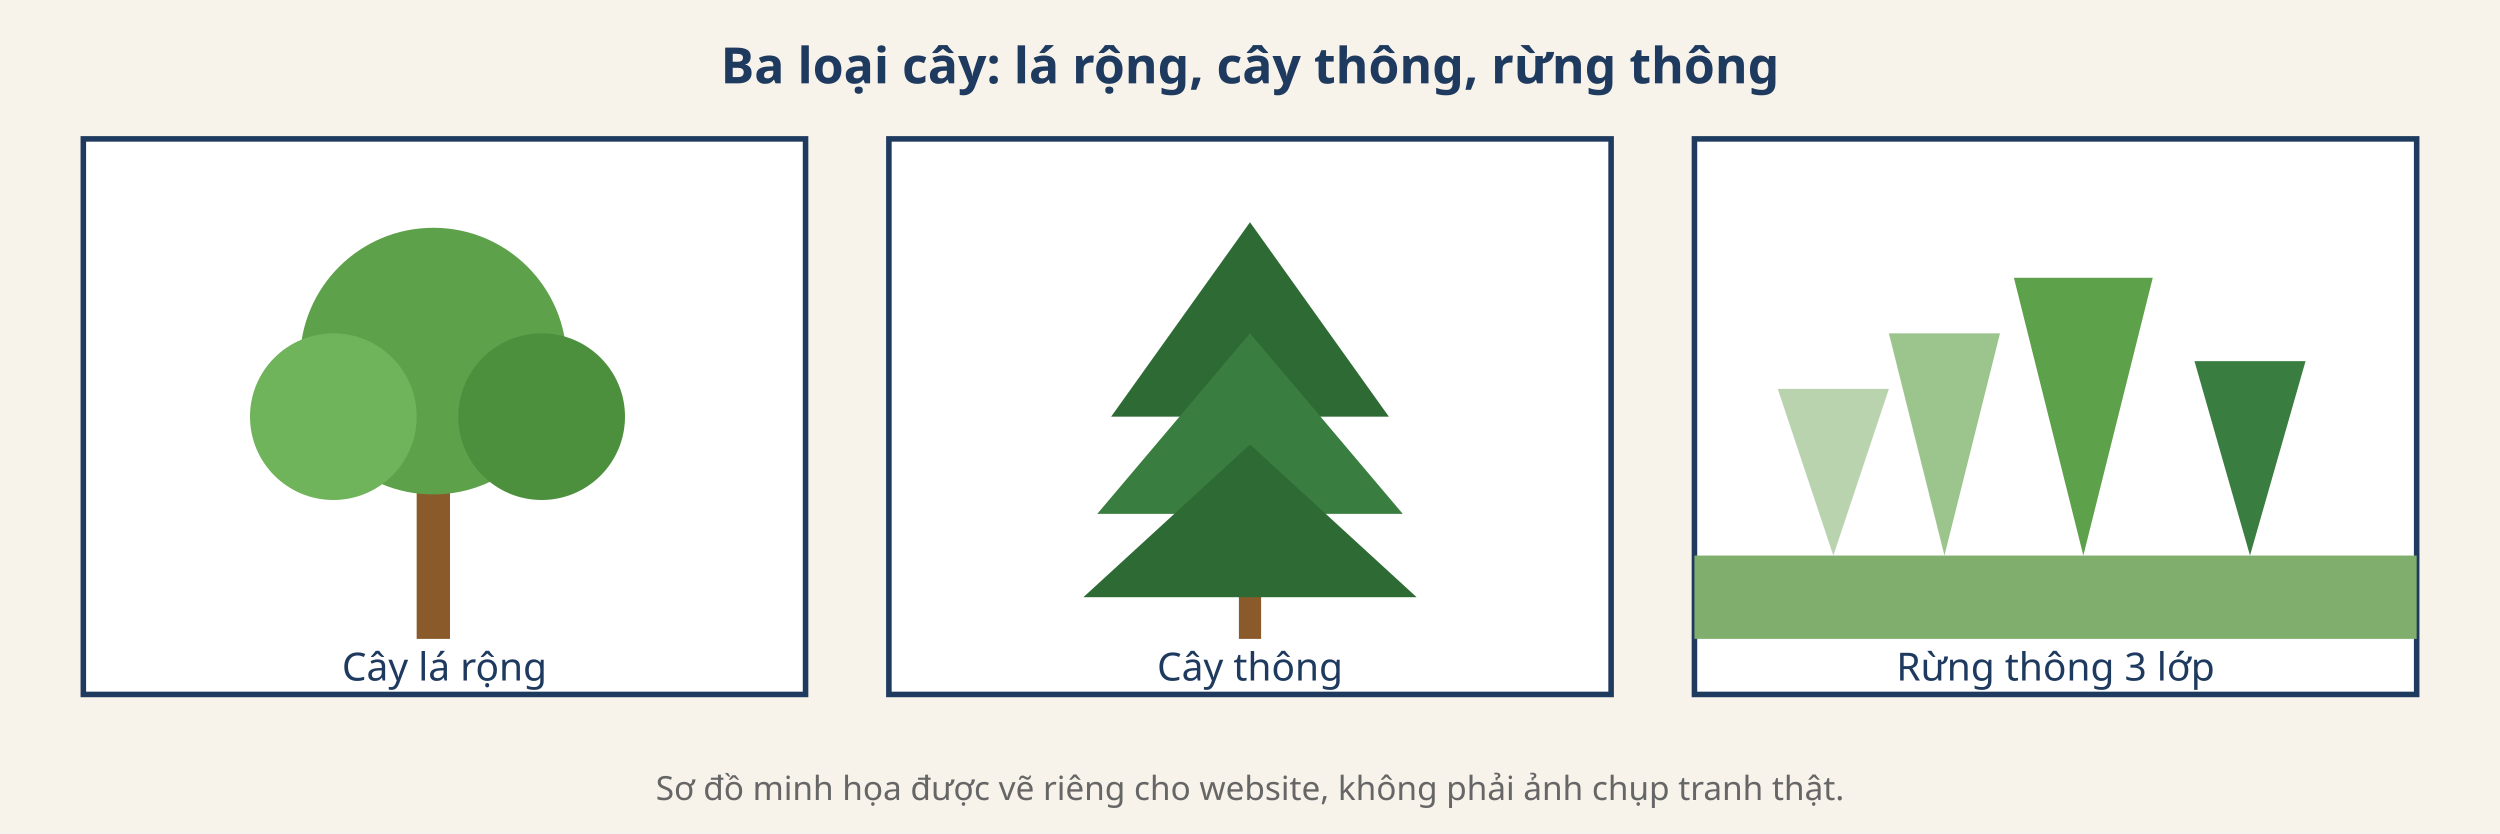
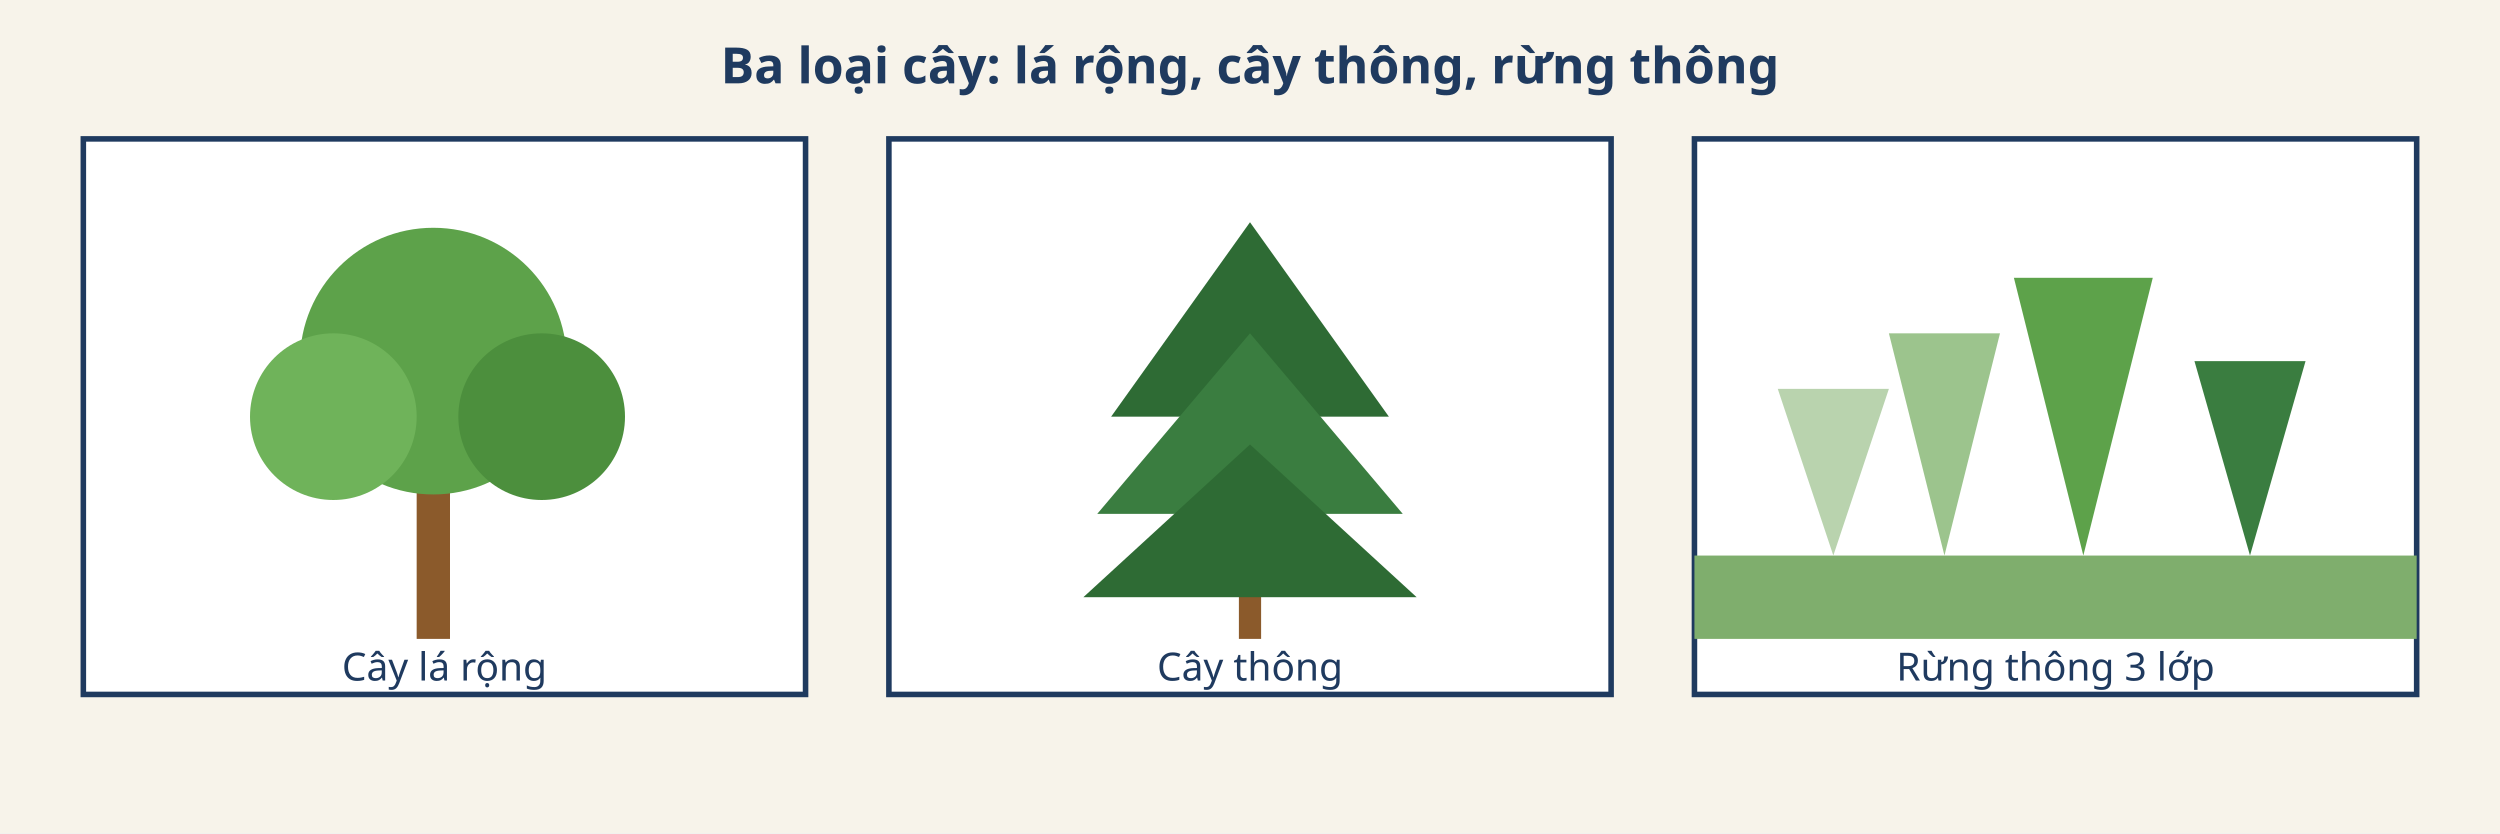
<svg xmlns="http://www.w3.org/2000/svg" width="900" height="300" viewBox="0 0 900 300" role="img" aria-label="Sơ đồ 3 cây: cây lá rộng, cây thông, rừng thông 3 lớp">
  <rect width="900" height="300" fill="#f7f3ea" />
  <text x="450" y="30" font-family="sans-serif" font-size="18" font-weight="bold" fill="#1f3a5f" text-anchor="middle">Ba loại cây: lá rộng, cây thông, rừng thông</text>
  <rect x="30" y="50" width="260" height="200" fill="#ffffff" stroke="#1f3a5f" stroke-width="2" />
  <rect x="150" y="170" width="12" height="60" fill="#8b5a2b" />
  <circle cx="156" cy="130" r="48" fill="#5da24a" />
  <circle cx="120" cy="150" r="30" fill="#6fb35a" />
  <circle cx="195" cy="150" r="30" fill="#4c8f3d" />
  <text x="160" y="245" font-family="sans-serif" font-size="14" fill="#1f3a5f" text-anchor="middle">Cây lá rộng</text>
  <rect x="320" y="50" width="260" height="200" fill="#ffffff" stroke="#1f3a5f" stroke-width="2" />
  <rect x="446" y="180" width="8" height="50" fill="#8b5a2b" />
  <polygon points="450,80 400,150 500,150" fill="#2e6b34" />
  <polygon points="450,120 395,185 505,185" fill="#3a7d40" />
  <polygon points="450,160 390,215 510,215" fill="#2e6b34" />
  <text x="450" y="245" font-family="sans-serif" font-size="14" fill="#1f3a5f" text-anchor="middle">Cây thông</text>
  <rect x="610" y="50" width="260" height="200" fill="#ffffff" stroke="#1f3a5f" stroke-width="2" />
  <polygon points="660,200 640,140 680,140" fill="#b9d3ae" />
  <polygon points="700,200 680,120 720,120" fill="#9cc48d" />
  <polygon points="750,200 725,100 775,100" fill="#5da24a" />
  <polygon points="810,200 790,130 830,130" fill="#3a7d40" />
  <rect x="610" y="200" width="260" height="30" fill="#7fae6d" />
  <text x="740" y="245" font-family="sans-serif" font-size="14" fill="#1f3a5f" text-anchor="middle">Rừng thông 3 lớp</text>
-   <text x="450" y="288" font-family="sans-serif" font-size="12" fill="#666666" text-anchor="middle">Sơ đồ minh họa được vẽ riêng cho website, không phải ảnh chụp tranh thật.</text>
</svg>
